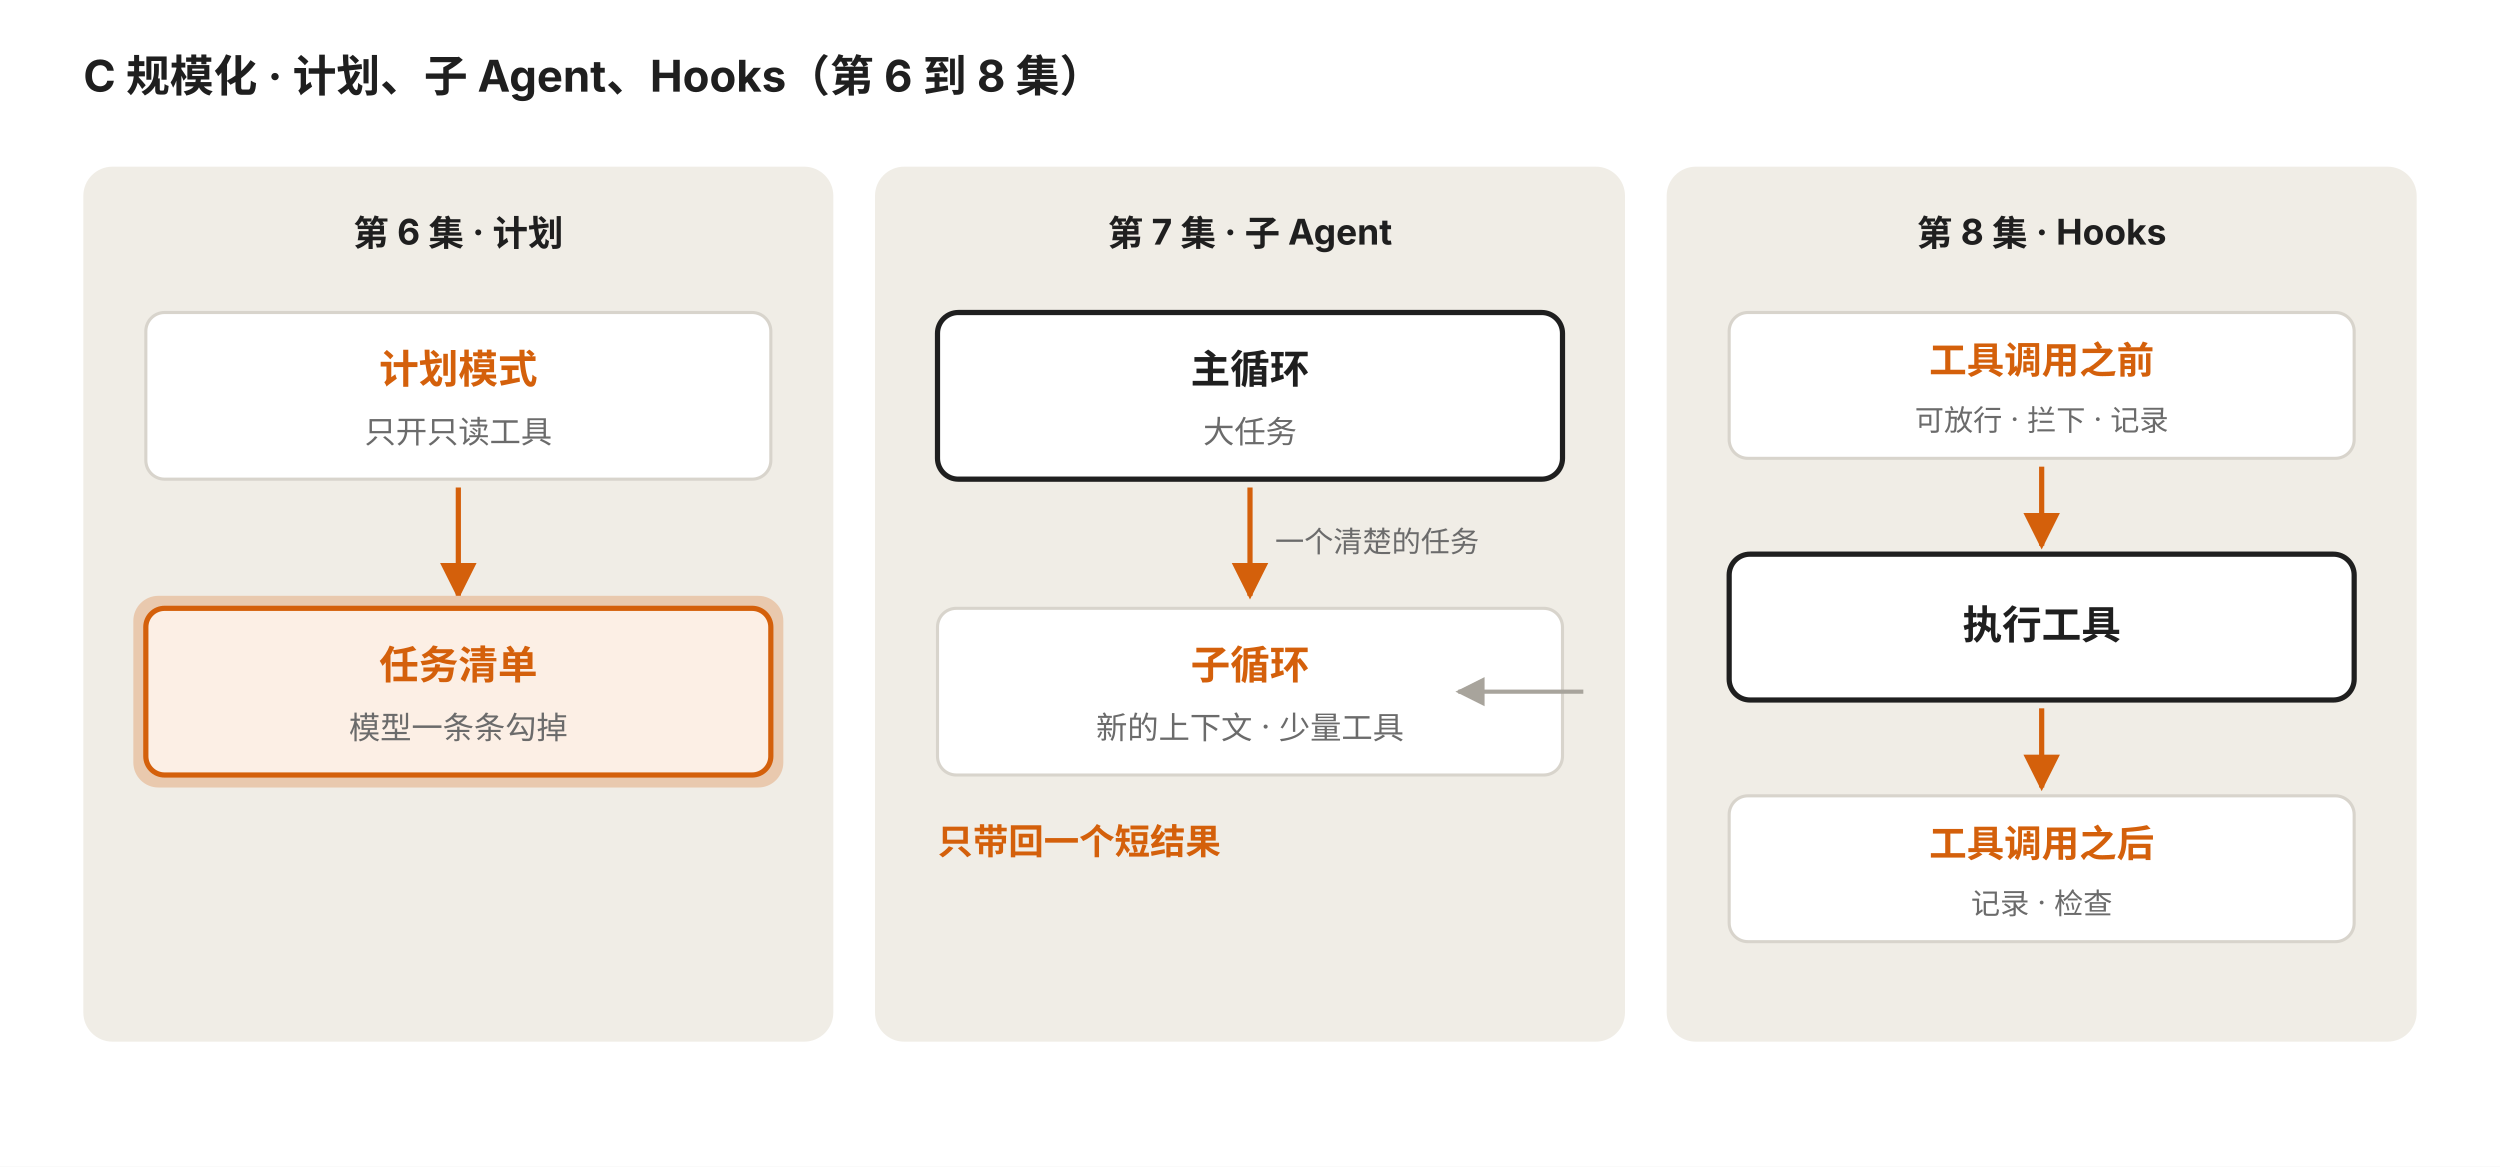
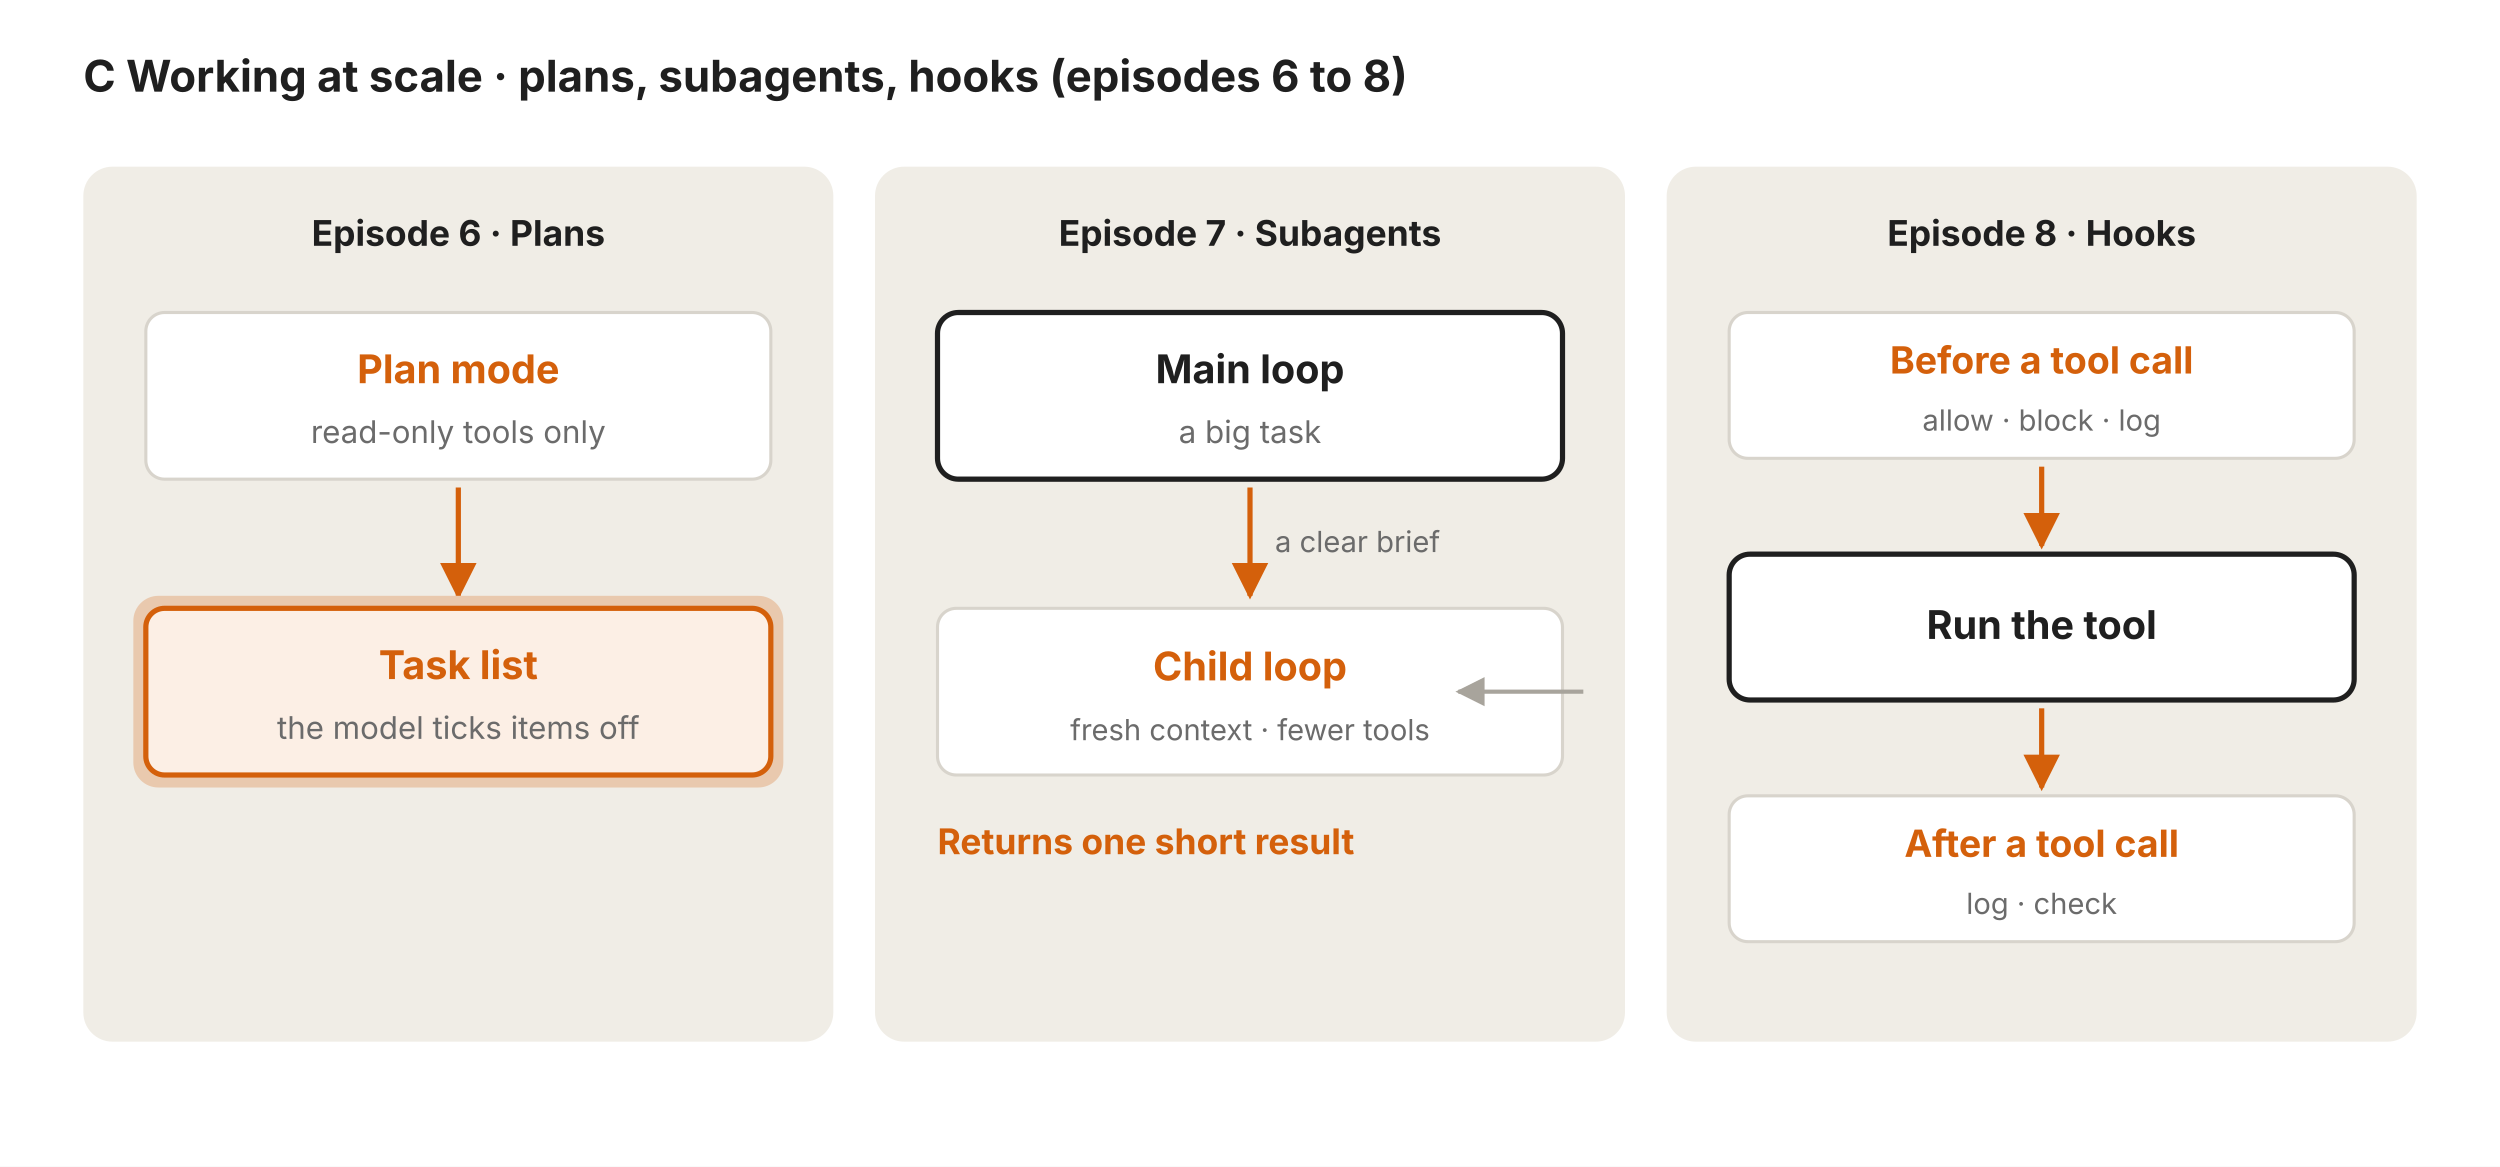
- <svg xmlns="http://www.w3.org/2000/svg" viewBox="0 0 1200 560" width="1200" height="560" font-family="Inter, -apple-system, BlinkMacSystemFont, 'Segoe UI', Helvetica, Arial, sans-serif, 'PingFang SC', 'Noto Sans CJK SC'">
+ <svg xmlns="http://www.w3.org/2000/svg" viewBox="0 0 1200 560" width="1200" height="560" font-family="Inter, -apple-system, BlinkMacSystemFont, 'Segoe UI', Helvetica, Arial, sans-serif">
  <defs>
    <marker id="aink" viewBox="0 0 10 10" refX="9" refY="5" markerWidth="7" markerHeight="7" orient="auto-start-reverse">
      <path d="M0,0 L10,5 L0,10 z" fill="#1f1f1f" />
    </marker>
    <marker id="aaccent" viewBox="0 0 10 10" refX="9" refY="5" markerWidth="7" markerHeight="7" orient="auto-start-reverse">
      <path d="M0,0 L10,5 L0,10 z" fill="#d4600b" />
    </marker>
    <marker id="agrey" viewBox="0 0 10 10" refX="9" refY="5" markerWidth="7" markerHeight="7" orient="auto-start-reverse">
      <path d="M0,0 L10,5 L0,10 z" fill="#a8a49c" />
    </marker>
  </defs>
  <rect width="1200" height="560" fill="#ffffff" />
-   <text x="40" y="44" font-size="21" font-weight="700" fill="#1f1f1f">C 规模化 · 计划、子 Agent、Hooks（第 6 到 8 集）</text>
+   <text x="40" y="44" font-size="21" font-weight="700" fill="#1f1f1f">C  Working at scale · plans, subagents, hooks (episodes 6 to 8)</text>
  <rect x="40" y="80" width="360" height="420" rx="14" fill="#f0ede6" />
-   <text x="220" y="118" font-size="17" font-weight="700" fill="#1f1f1f" text-anchor="middle">第 6 集 · 计划</text>
+   <text x="220" y="118" font-size="17" font-weight="700" fill="#1f1f1f" text-anchor="middle">Episode 6 · Plans</text>
  <rect x="70" y="150" width="300" height="80" rx="9" fill="#ffffff" stroke="#d8d4cc" stroke-width="1.5" />
-   <text x="220" y="183.95" font-size="19" font-weight="700" fill="#d4600b" text-anchor="middle">计划模式</text>
-   <text x="220" y="212.65" font-size="15" font-weight="400" fill="#6b6b6b" text-anchor="middle">只开只读工具</text>
+   <text x="220" y="183.95" font-size="19" font-weight="700" fill="#d4600b" text-anchor="middle">Plan mode</text>
+   <text x="220" y="212.65" font-size="15" font-weight="400" fill="#6b6b6b" text-anchor="middle">read-only tools only</text>
  <path d="M220,234 L220,286" fill="none" stroke="#d4600b" stroke-width="2.5" marker-end="url(#aaccent)" />
  <rect x="64" y="286" width="312" height="92" rx="12" fill="#e9c9ae" />
  <rect x="70" y="292" width="300" height="80" rx="9" fill="#fcefe5" stroke="#d4600b" stroke-width="2.5" />
-   <text x="220" y="325.95" font-size="19" font-weight="700" fill="#d4600b" text-anchor="middle">任务清单</text>
-   <text x="220" y="354.65" font-size="15" font-weight="400" fill="#6b6b6b" text-anchor="middle">模型一条条勾掉</text>
+   <text x="220" y="325.95" font-size="19" font-weight="700" fill="#d4600b" text-anchor="middle">Task list</text>
+   <text x="220" y="354.65" font-size="15" font-weight="400" fill="#6b6b6b" text-anchor="middle">the model ticks items off</text>
  <rect x="420" y="80" width="360" height="420" rx="14" fill="#f0ede6" />
-   <text x="600" y="118" font-size="17" font-weight="700" fill="#1f1f1f" text-anchor="middle">第 7 集 · 子 Agent</text>
+   <text x="600" y="118" font-size="17" font-weight="700" fill="#1f1f1f" text-anchor="middle">Episode 7 · Subagents</text>
  <rect x="450" y="150" width="300" height="80" rx="10" fill="#ffffff" stroke="#1f1f1f" stroke-width="2.5" />
-   <text x="600" y="183.95" font-size="19" font-weight="700" fill="#1f1f1f" text-anchor="middle">主循环</text>
-   <text x="600" y="212.65" font-size="15" font-weight="400" fill="#6b6b6b" text-anchor="middle">大任务</text>
+   <text x="600" y="183.95" font-size="19" font-weight="700" fill="#1f1f1f" text-anchor="middle">Main loop</text>
+   <text x="600" y="212.65" font-size="15" font-weight="400" fill="#6b6b6b" text-anchor="middle">a big task</text>
  <path d="M600,234 L600,286" fill="none" stroke="#d4600b" stroke-width="2.5" marker-end="url(#aaccent)" />
-   <text x="612" y="265" font-size="14" font-weight="400" fill="#6b6b6b">一个清楚的任务</text>
+   <text x="612" y="265" font-size="14" font-weight="400" fill="#6b6b6b">a clear brief</text>
  <rect x="450" y="292" width="300" height="80" rx="9" fill="#ffffff" stroke="#d8d4cc" stroke-width="1.5" />
-   <text x="600" y="325.95" font-size="19" font-weight="700" fill="#d4600b" text-anchor="middle">子循环</text>
-   <text x="600" y="354.65" font-size="15" font-weight="400" fill="#6b6b6b" text-anchor="middle">新的上下文 · 少量工具</text>
+   <text x="600" y="326.6" font-size="19" font-weight="700" fill="#d4600b" text-anchor="middle">Child loop</text>
+   <text x="600" y="355.3" font-size="14" font-weight="400" fill="#6b6b6b" text-anchor="middle">fresh context · fewer tools</text>
  <path d="M760,332 L700,332" fill="none" stroke="#a8a49c" stroke-width="2" marker-end="url(#agrey)" />
-   <text x="450" y="410" font-size="17" font-weight="700" fill="#d4600b">只带回一个短结果</text>
+   <text x="450" y="410" font-size="17" font-weight="700" fill="#d4600b">Returns one short result</text>
  <rect x="800" y="80" width="360" height="420" rx="14" fill="#f0ede6" />
-   <text x="980" y="118" font-size="17" font-weight="700" fill="#1f1f1f" text-anchor="middle">第 8 集 · Hooks</text>
+   <text x="980" y="118" font-size="17" font-weight="700" fill="#1f1f1f" text-anchor="middle">Episode 8 · Hooks</text>
  <rect x="830" y="150" width="300" height="70" rx="9" fill="#ffffff" stroke="#d8d4cc" stroke-width="1.5" />
-   <text x="980" y="179.3" font-size="18" font-weight="700" fill="#d4600b" text-anchor="middle">工具调用之前</text>
-   <text x="980" y="206.7" font-size="14" font-weight="400" fill="#6b6b6b" text-anchor="middle">可放行 · 拦下 · 记录</text>
+   <text x="980" y="179.3" font-size="18" font-weight="700" fill="#d4600b" text-anchor="middle">Before a tool call</text>
+   <text x="980" y="206.7" font-size="14" font-weight="400" fill="#6b6b6b" text-anchor="middle">allow · block · log</text>
  <path d="M980,224 L980,262" fill="none" stroke="#d4600b" stroke-width="2.5" marker-end="url(#aaccent)" />
  <rect x="830" y="266" width="300" height="70" rx="10" fill="#ffffff" stroke="#1f1f1f" stroke-width="2.5" />
-   <text x="980" y="306.7" font-size="19" font-weight="700" fill="#1f1f1f" text-anchor="middle">执行工具</text>
+   <text x="980" y="306.7" font-size="19" font-weight="700" fill="#1f1f1f" text-anchor="middle">Run the tool</text>
  <path d="M980,340 L980,378" fill="none" stroke="#d4600b" stroke-width="2.5" marker-end="url(#aaccent)" />
  <rect x="830" y="382" width="300" height="70" rx="9" fill="#ffffff" stroke="#d8d4cc" stroke-width="1.5" />
-   <text x="980" y="411.3" font-size="18" font-weight="700" fill="#d4600b" text-anchor="middle">工具调用之后</text>
-   <text x="980" y="438.7" font-size="14" font-weight="400" fill="#6b6b6b" text-anchor="middle">记录 · 检查</text>
+   <text x="980" y="411.3" font-size="18" font-weight="700" fill="#d4600b" text-anchor="middle">After a tool call</text>
+   <text x="980" y="438.7" font-size="14" font-weight="400" fill="#6b6b6b" text-anchor="middle">log · check</text>
</svg>
